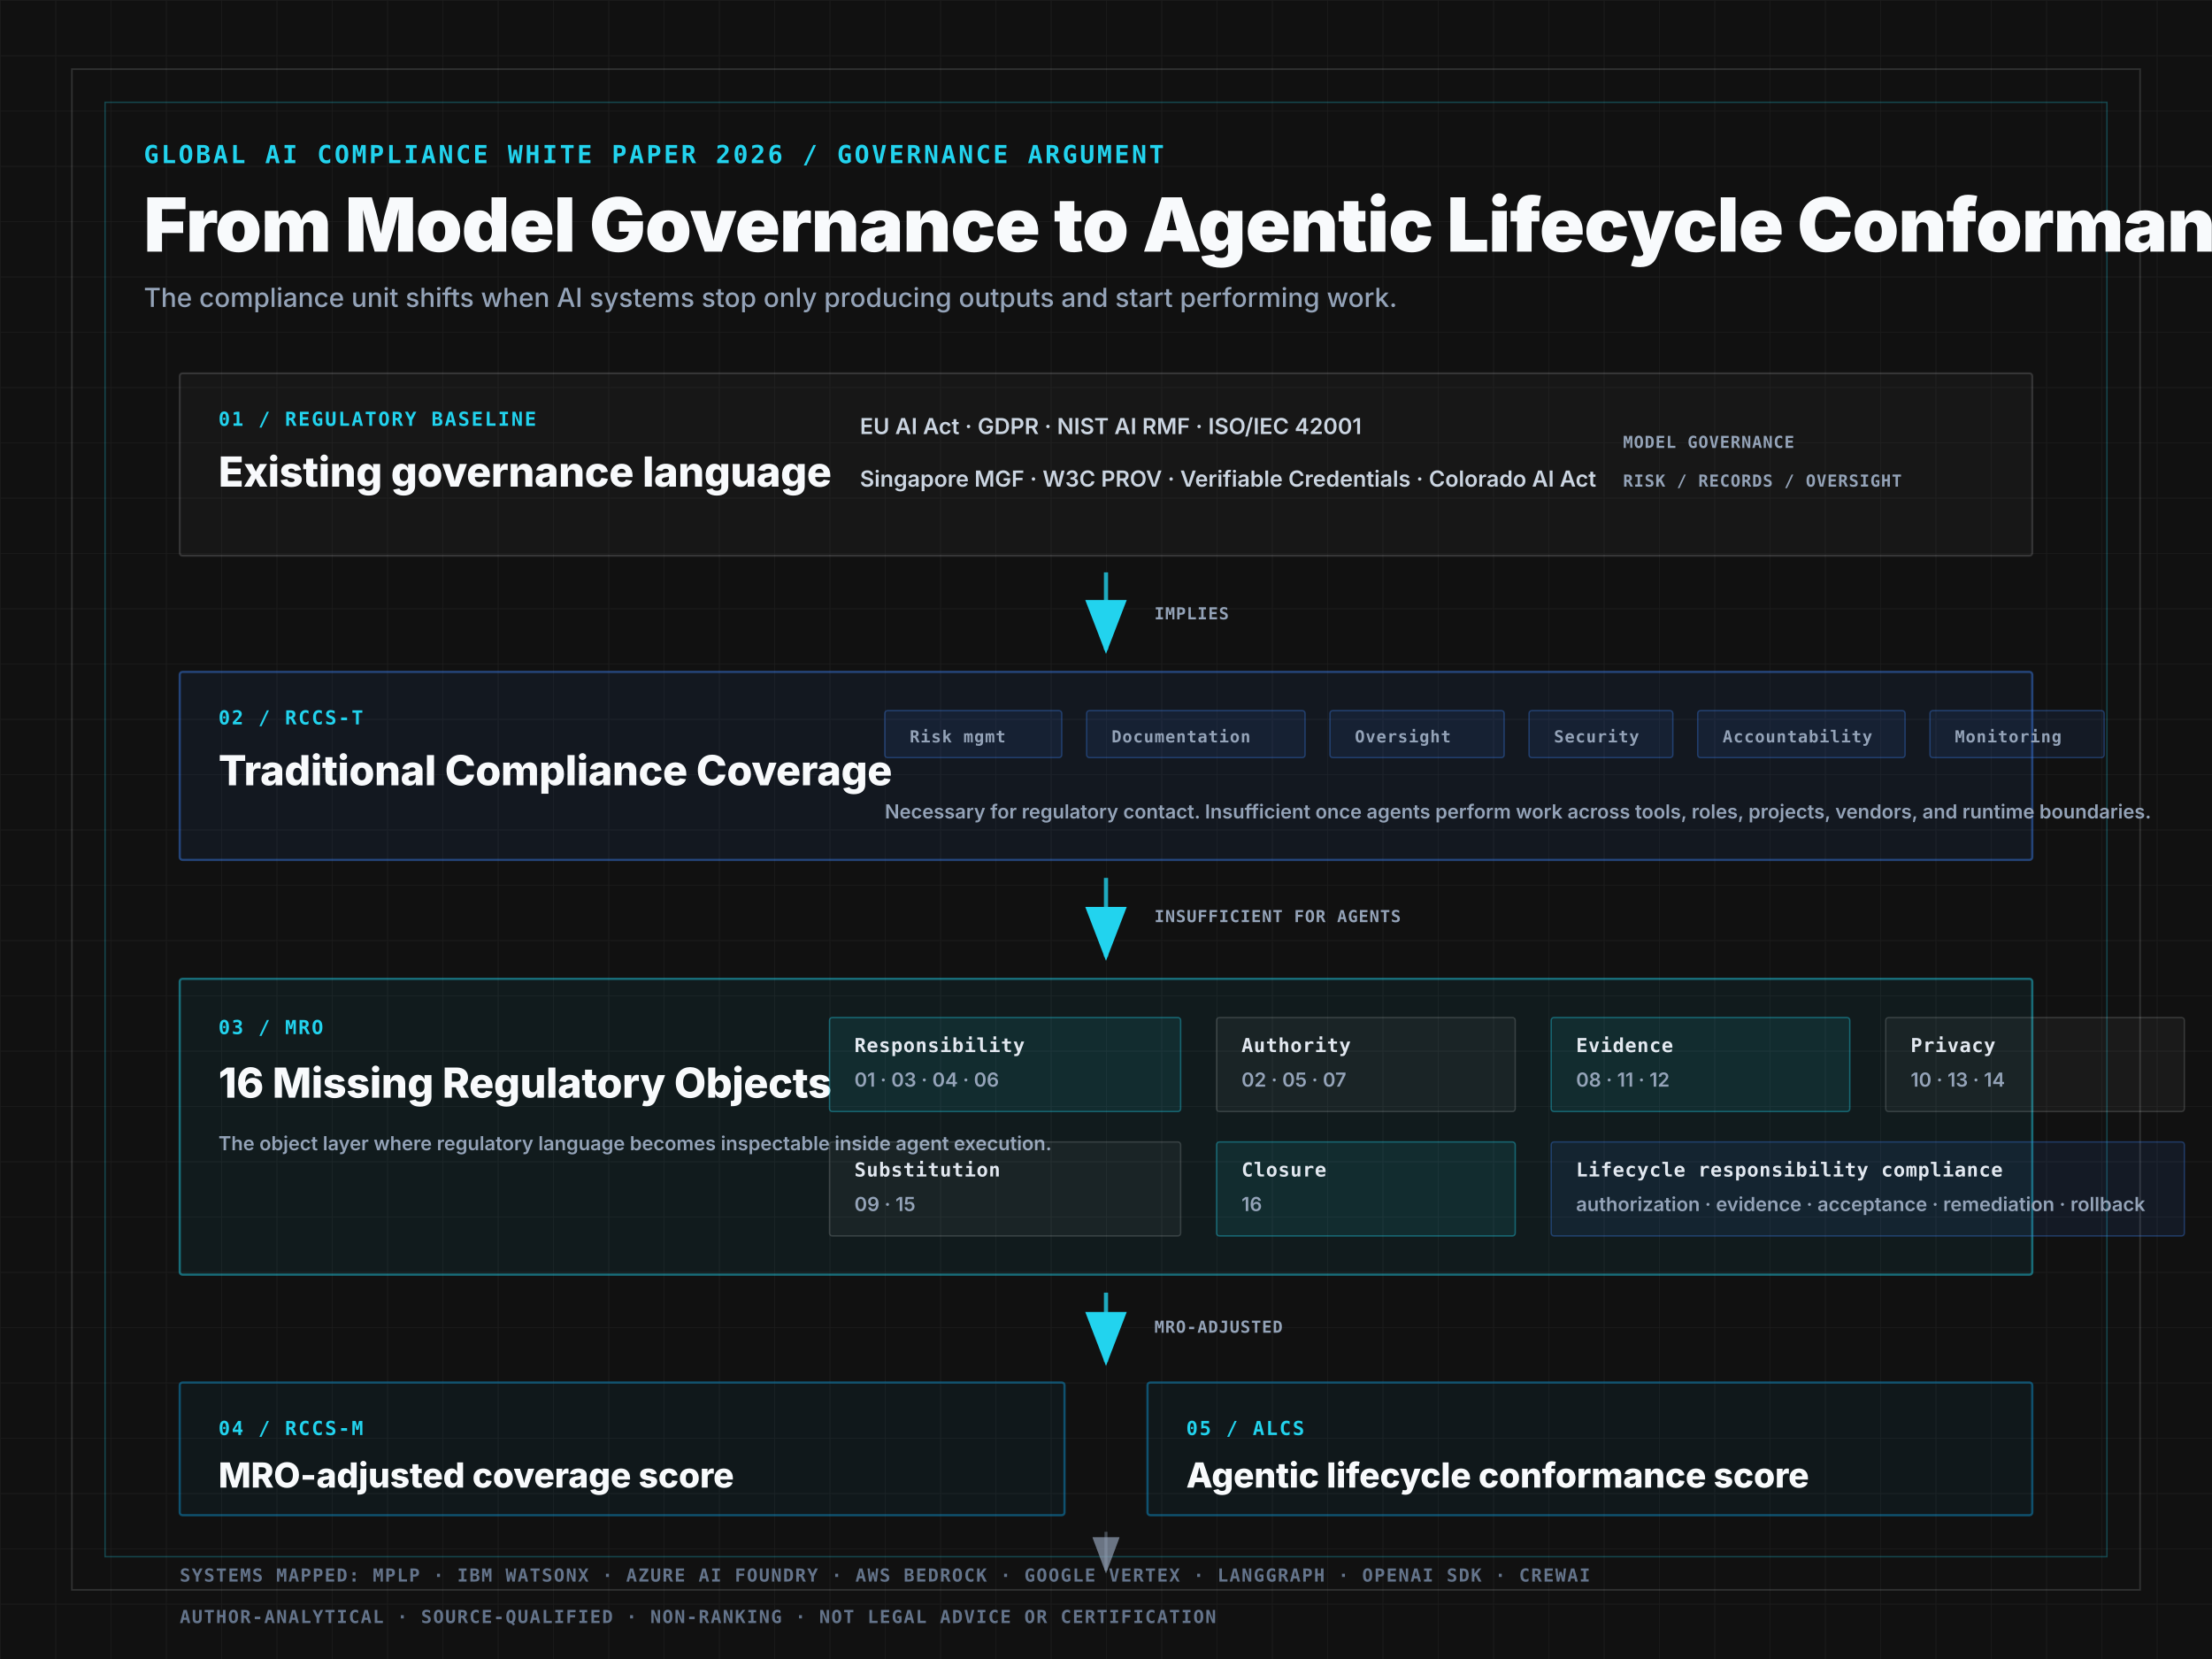
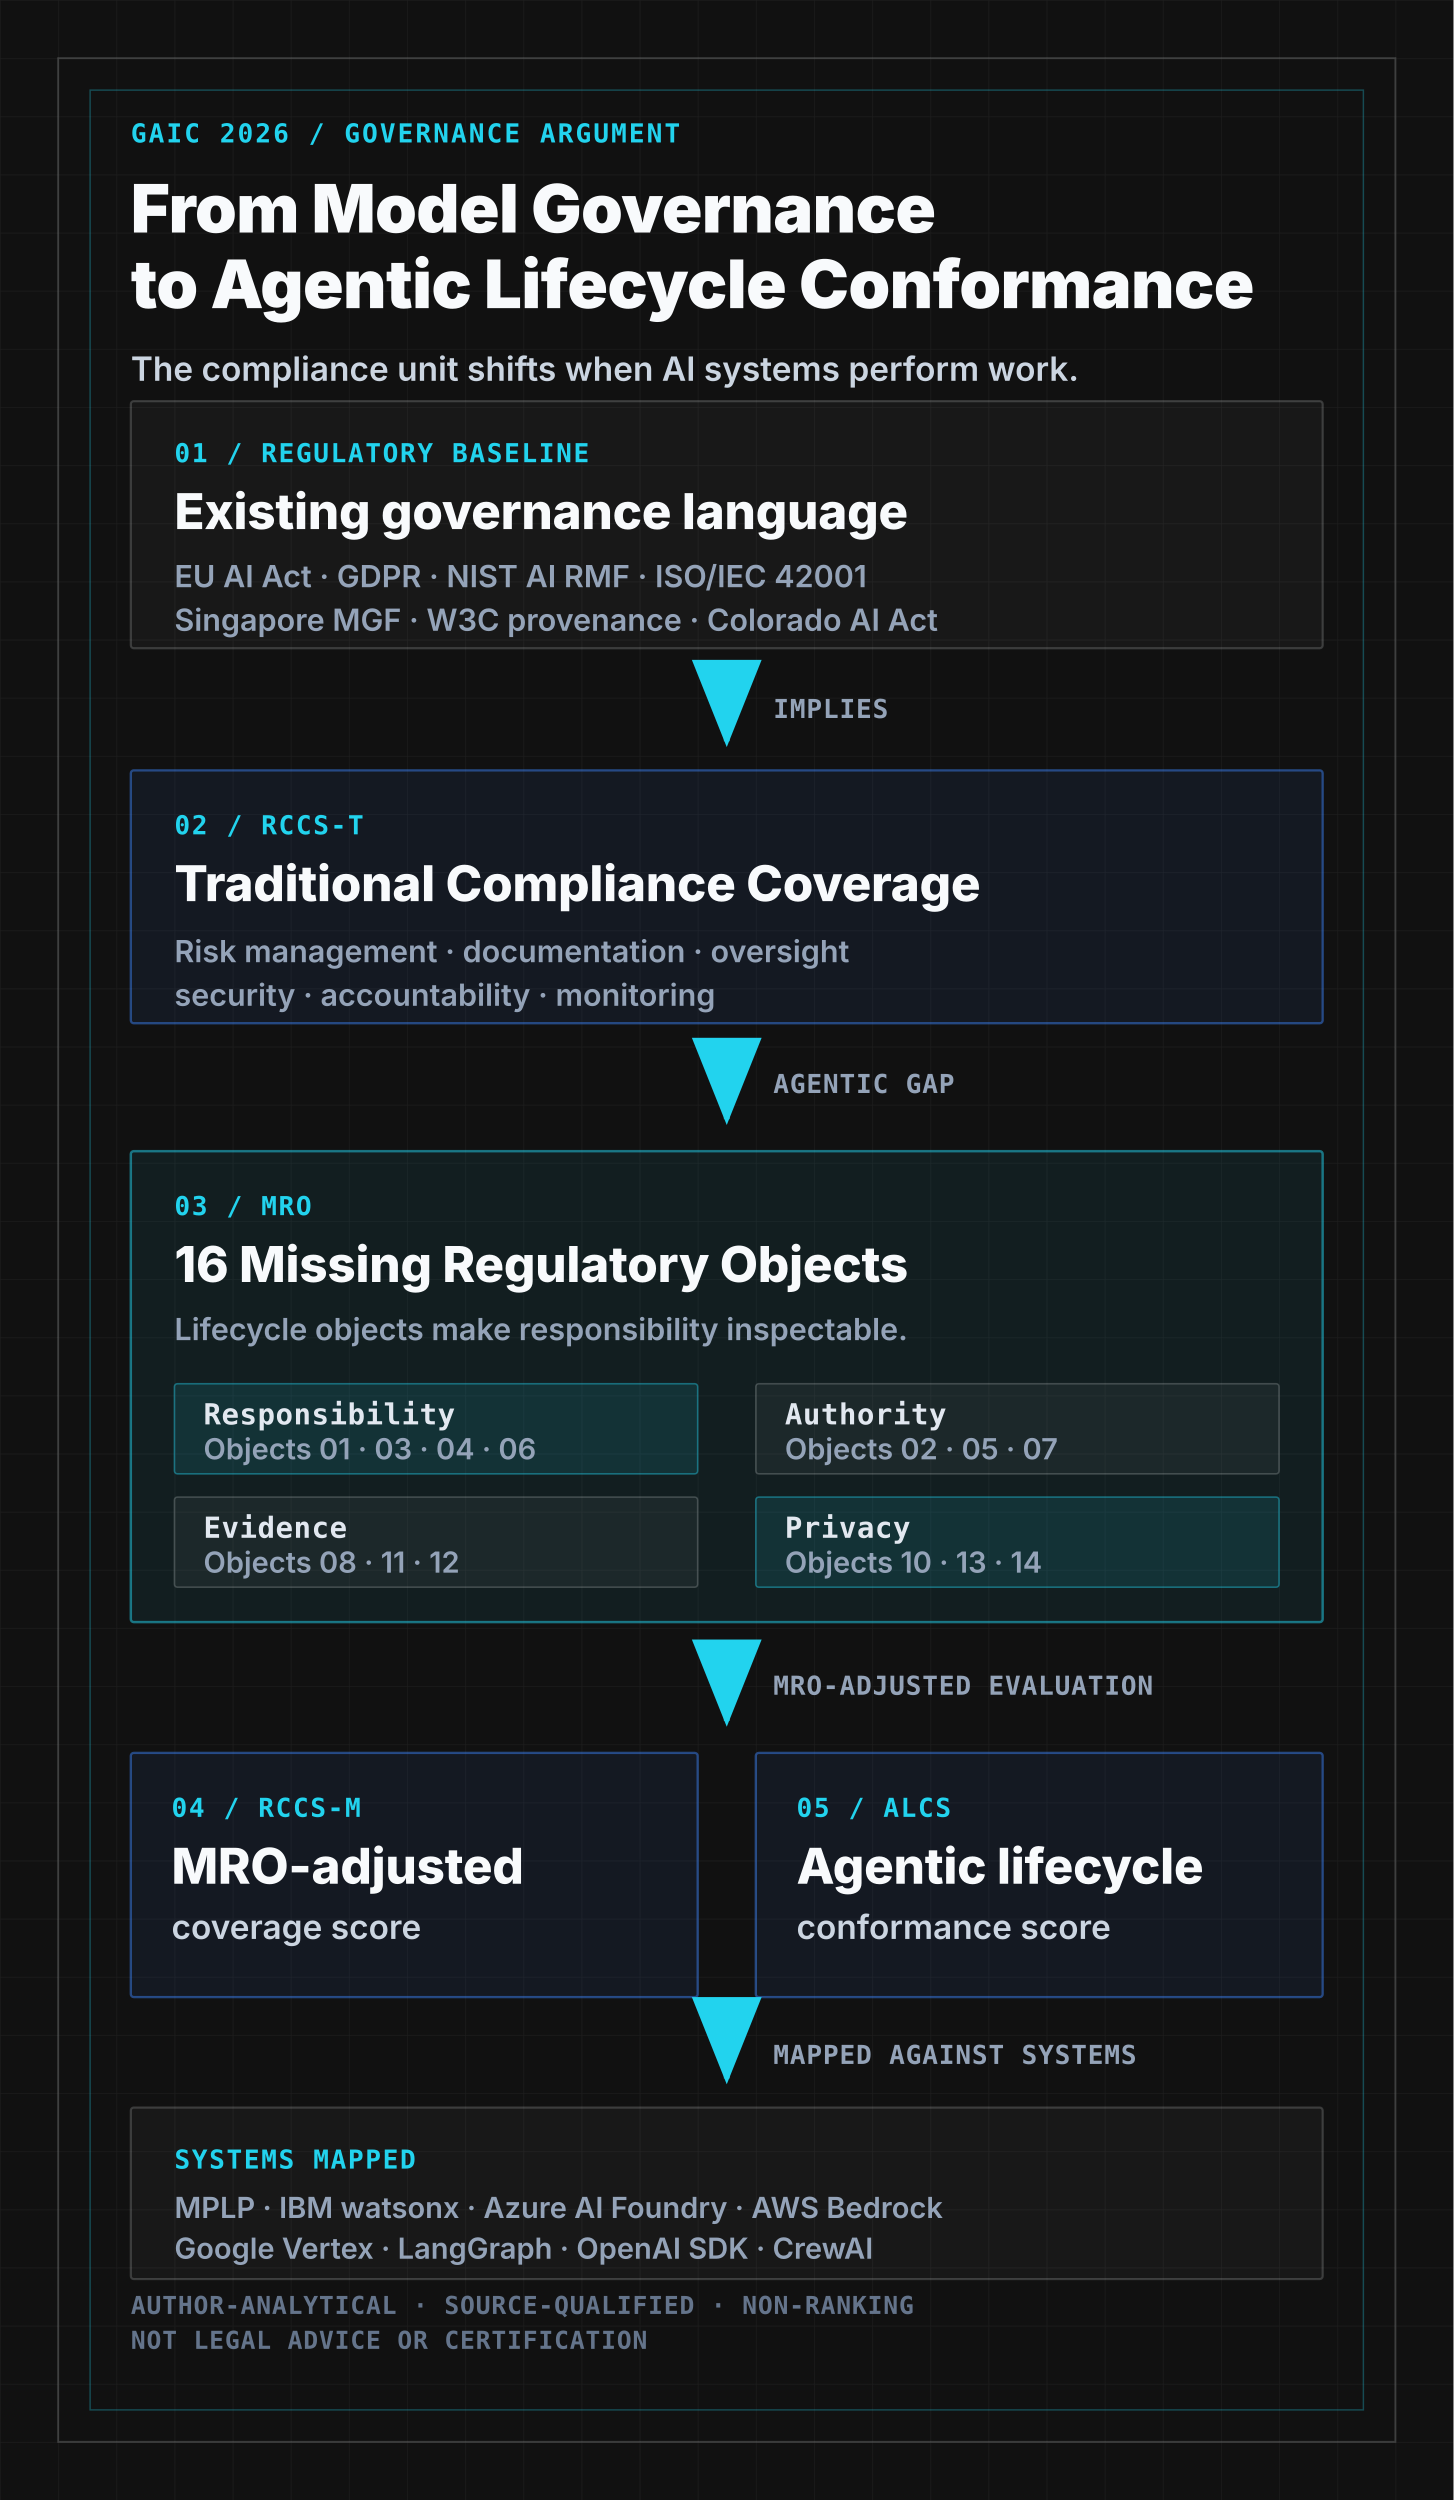
- <svg xmlns="http://www.w3.org/2000/svg" width="1600" height="1200" viewBox="0 0 1600 1200" role="img" aria-labelledby="title desc">
+ <svg xmlns="http://www.w3.org/2000/svg" width="1000" height="1720" viewBox="0 0 1000 1720" role="img" aria-labelledby="title desc">
  <defs>
    <style>
      .bg { fill: #111111; }
      .grid-line { stroke: rgba(241,245,249,0.055); stroke-width: 1; }
-       .frame { fill: none; stroke: rgba(241,245,249,0.14); stroke-width: 1.2; }
-       .panel { fill: rgba(255,255,255,0.026); stroke: rgba(241,245,249,0.15); stroke-width: 1.4; }
-       .panel-strong { fill: rgba(34,211,238,0.055); stroke: rgba(34,211,238,0.46); stroke-width: 1.6; }
-       .panel-blue { fill: rgba(59,130,246,0.065); stroke: rgba(59,130,246,0.44); stroke-width: 1.6; }
-       .panel-proof { fill: rgba(14,165,233,0.05); stroke: rgba(14,165,233,0.42); stroke-width: 1.6; }
-       .kicker { fill: #22d3ee; font-family: "JetBrains Mono", Menlo, monospace; font-size: 18px; font-weight: 800; letter-spacing: 1.7px; }
-       .title { fill: #f8fafc; font-family: "Outfit", Inter, sans-serif; font-size: 54px; font-weight: 850; letter-spacing: -0.5px; }
-       .subtitle { fill: #94a3b8; font-family: Inter, sans-serif; font-size: 19px; font-weight: 500; }
-       .step-label { fill: #22d3ee; font-family: "JetBrains Mono", Menlo, monospace; font-size: 14px; font-weight: 800; letter-spacing: 1.2px; }
-       .step-title { fill: #f8fafc; font-family: "Outfit", Inter, sans-serif; font-size: 30px; font-weight: 800; letter-spacing: -0.2px; }
-       .step-title-small { fill: #f8fafc; font-family: "Outfit", Inter, sans-serif; font-size: 25px; font-weight: 800; letter-spacing: -0.1px; }
-       .body { fill: #cbd5e1; font-family: Inter, sans-serif; font-size: 16px; font-weight: 560; }
-       .body-small { fill: #94a3b8; font-family: Inter, sans-serif; font-size: 14px; font-weight: 560; }
-       .mono { fill: #e2e8f0; font-family: "JetBrains Mono", Menlo, monospace; font-size: 14px; font-weight: 800; letter-spacing: 0.4px; }
-       .mono-muted { fill: #94a3b8; font-family: "JetBrains Mono", Menlo, monospace; font-size: 12px; font-weight: 800; letter-spacing: 0.55px; }
-       .arrow { stroke: rgba(34,211,238,0.78); stroke-width: 3; fill: none; marker-end: url(#arrow); }
-       .arrow-muted { stroke: rgba(148,163,184,0.38); stroke-width: 2.2; fill: none; marker-end: url(#arrowMuted); }
-       .divider { stroke: rgba(241,245,249,0.12); stroke-width: 1; }
-       .chip { fill: rgba(255,255,255,0.04); stroke: rgba(241,245,249,0.16); stroke-width: 1; }
-       .chip-hot { fill: rgba(34,211,238,0.09); stroke: rgba(34,211,238,0.38); stroke-width: 1; }
-       .chip-blue { fill: rgba(59,130,246,0.09); stroke: rgba(59,130,246,0.34); stroke-width: 1; }
-       .footer { fill: #64748b; font-family: "JetBrains Mono", Menlo, monospace; font-size: 13px; font-weight: 800; letter-spacing: 0.9px; }
+       .frame { fill: none; stroke: rgba(241,245,249,0.18); stroke-width: 1.3; }
+       .inner-frame { fill: none; stroke: rgba(34,211,238,0.3); stroke-width: 1; }
+       .panel { fill: rgba(255,255,255,0.032); stroke: rgba(241,245,249,0.18); stroke-width: 1.5; }
+       .panel-blue { fill: rgba(59,130,246,0.075); stroke: rgba(59,130,246,0.48); stroke-width: 1.6; }
+       .panel-hot { fill: rgba(34,211,238,0.07); stroke: rgba(34,211,238,0.5); stroke-width: 1.7; }
+       .chip { fill: rgba(255,255,255,0.045); stroke: rgba(241,245,249,0.2); stroke-width: 1.1; }
+       .chip-hot { fill: rgba(34,211,238,0.11); stroke: rgba(34,211,238,0.42); stroke-width: 1.1; }
+       .kicker { fill: #22d3ee; font-family: "JetBrains Mono", Menlo, monospace; font-size: 18px; font-weight: 800; letter-spacing: 1.4px; }
+       .title { fill: #f8fafc; font-family: "Outfit", Inter, sans-serif; font-size: 46px; font-weight: 850; letter-spacing: -0.35px; }
+       .subtitle { fill: #cbd5e1; font-family: Inter, sans-serif; font-size: 23px; font-weight: 560; }
+       .step { fill: #22d3ee; font-family: "JetBrains Mono", Menlo, monospace; font-size: 18px; font-weight: 800; letter-spacing: 1.1px; }
+       .heading { fill: #f8fafc; font-family: "Outfit", Inter, sans-serif; font-size: 34px; font-weight: 830; letter-spacing: -0.15px; }
+       .body { fill: #cbd5e1; font-family: Inter, sans-serif; font-size: 23px; font-weight: 560; }
+       .body-muted { fill: #94a3b8; font-family: Inter, sans-serif; font-size: 21px; font-weight: 560; }
+       .body-small { fill: #94a3b8; font-family: Inter, sans-serif; font-size: 20px; font-weight: 560; }
+       .mono { fill: #e2e8f0; font-family: "JetBrains Mono", Menlo, monospace; font-size: 20px; font-weight: 800; letter-spacing: 0.35px; }
+       .mono-small { fill: #94a3b8; font-family: "JetBrains Mono", Menlo, monospace; font-size: 17px; font-weight: 800; letter-spacing: 0.55px; }
+       .footer { fill: #64748b; font-family: "JetBrains Mono", Menlo, monospace; font-size: 17px; font-weight: 800; letter-spacing: 0.55px; }
+       .arrow { stroke: rgba(34,211,238,0.84); stroke-width: 4; fill: none; marker-end: url(#arrow); }
+       .arrow-text { fill: #94a3b8; font-family: "JetBrains Mono", Menlo, monospace; font-size: 18px; font-weight: 800; letter-spacing: 0.55px; }
    </style>
    <pattern id="grid" width="40" height="40" patternUnits="userSpaceOnUse">
      <path d="M 40 0 L 0 0 0 40" fill="none" class="grid-line" />
    </pattern>
-     <marker id="arrow" markerWidth="13" markerHeight="10" refX="12" refY="5" orient="auto">
-       <path d="M0,0 L13,5 L0,10 Z" fill="#22d3ee" />
-     </marker>
-     <marker id="arrowMuted" markerWidth="12" markerHeight="9" refX="11" refY="4.5" orient="auto">
-       <path d="M0,0 L12,4.5 L0,9 Z" fill="#94a3b8" opacity="0.68" />
+     <marker id="arrow" markerWidth="15" markerHeight="12" refX="14" refY="6" orient="auto">
+       <path d="M0,0 L15,6 L0,12 Z" fill="#22d3ee" />
    </marker>
  </defs>
-   <rect width="1600" height="1200" class="bg" />
-   <rect width="1600" height="1200" fill="url(#grid)" />
-   <rect x="52" y="50" width="1496" height="1100" class="frame" />
-   <rect x="76" y="74" width="1448" height="1052" fill="none" stroke="rgba(34,211,238,0.28)" stroke-width="1" />
-   <g transform="translate(104 118)">
-     <text x="0" y="0" class="kicker">GLOBAL AI COMPLIANCE WHITE PAPER 2026 / GOVERNANCE ARGUMENT</text>
-     <text x="0" y="64" class="title">From Model Governance to Agentic Lifecycle Conformance</text>
-     <text x="0" y="104" class="subtitle">The compliance unit shifts when AI systems stop only producing outputs and start performing work.</text>
+   <rect width="1000" height="1720" class="bg" />
+   <rect width="1000" height="1720" fill="url(#grid)" />
+   <rect x="40" y="40" width="920" height="1640" class="frame" />
+   <rect x="62" y="62" width="876" height="1596" class="inner-frame" />
+   <g transform="translate(90 98)">
+     <text x="0" y="0" class="kicker">GAIC 2026 / GOVERNANCE ARGUMENT</text>
+     <text x="0" y="62" class="title">From Model Governance</text>
+     <text x="0" y="114" class="title">to Agentic Lifecycle Conformance</text>
+     <text x="0" y="164" class="subtitle">The compliance unit shifts when AI systems perform work.</text>
  </g>
-   <g transform="translate(130 270)">
-     <rect width="1340" height="132" rx="2" class="panel" />
-     <text x="28" y="38" class="step-label">01 / REGULATORY BASELINE</text>
-     <text x="28" y="82" class="step-title">Existing governance language</text>
-     <text x="492" y="44" class="body">EU AI Act · GDPR · NIST AI RMF · ISO/IEC 42001</text>
-     <text x="492" y="82" class="body">Singapore MGF · W3C PROV · Verifiable Credentials · Colorado AI Act</text>
-     <text x="1044" y="54" class="mono-muted">MODEL GOVERNANCE</text>
-     <text x="1044" y="82" class="mono-muted">RISK / RECORDS / OVERSIGHT</text>
+   <g transform="translate(90 276)">
+     <rect width="820" height="170" rx="2" class="panel" />
+     <text x="30" y="42" class="step">01 / REGULATORY BASELINE</text>
+     <text x="30" y="88" class="heading">Existing governance language</text>
+     <text x="30" y="128" class="body-muted">EU AI Act · GDPR · NIST AI RMF · ISO/IEC 42001</text>
+     <text x="30" y="158" class="body-muted">Singapore MGF · W3C provenance · Colorado AI Act</text>
  </g>
-   <path d="M800 414 L800 470" class="arrow" />
-   <text x="835" y="448" class="mono-muted">IMPLIES</text>
-   <g transform="translate(130 486)">
-     <rect width="1340" height="136" rx="2" class="panel-blue" />
-     <text x="28" y="38" class="step-label">02 / RCCS-T</text>
-     <text x="28" y="82" class="step-title">Traditional Compliance Coverage</text>
-     <g transform="translate(510 28)">
-       <rect x="0" y="0" width="128" height="34" rx="2" class="chip-blue" />
-       <text x="18" y="23" class="mono-muted">Risk mgmt</text>
-       <rect x="146" y="0" width="158" height="34" rx="2" class="chip-blue" />
-       <text x="164" y="23" class="mono-muted">Documentation</text>
-       <rect x="322" y="0" width="126" height="34" rx="2" class="chip-blue" />
-       <text x="340" y="23" class="mono-muted">Oversight</text>
-       <rect x="466" y="0" width="104" height="34" rx="2" class="chip-blue" />
-       <text x="484" y="23" class="mono-muted">Security</text>
-       <rect x="588" y="0" width="150" height="34" rx="2" class="chip-blue" />
-       <text x="606" y="23" class="mono-muted">Accountability</text>
-       <rect x="756" y="0" width="126" height="34" rx="2" class="chip-blue" />
-       <text x="774" y="23" class="mono-muted">Monitoring</text>
-       <text x="0" y="78" class="body-small">Necessary for regulatory contact. Insufficient once agents perform work across tools, roles, projects, vendors, and runtime boundaries.</text>
-     </g>
+   <path d="M500 462 L500 510" class="arrow" />
+   <text x="532" y="494" class="arrow-text">IMPLIES</text>
+   <g transform="translate(90 530)">
+     <rect width="820" height="174" rx="2" class="panel-blue" />
+     <text x="30" y="44" class="step">02 / RCCS-T</text>
+     <text x="30" y="90" class="heading">Traditional Compliance Coverage</text>
+     <text x="30" y="132" class="body-muted">Risk management · documentation · oversight</text>
+     <text x="30" y="162" class="body-muted">security · accountability · monitoring</text>
  </g>
-   <path d="M800 635 L800 692" class="arrow" />
-   <text x="835" y="667" class="mono-muted">INSUFFICIENT FOR AGENTS</text>
-   <g transform="translate(130 708)">
-     <rect width="1340" height="214" rx="2" class="panel-strong" />
-     <text x="28" y="40" class="step-label">03 / MRO</text>
-     <text x="28" y="86" class="step-title">16 Missing Regulatory Objects</text>
-     <text x="28" y="124" class="body-small">The object layer where regulatory language becomes inspectable inside agent execution.</text>
-     <g transform="translate(470 28)">
-       <rect x="0" y="0" width="254" height="68" rx="2" class="chip-hot" />
-       <text x="18" y="25" class="mono">Responsibility</text>
-       <text x="18" y="50" class="body-small">01 · 03 · 04 · 06</text>
-       <rect x="280" y="0" width="216" height="68" rx="2" class="chip" />
-       <text x="298" y="25" class="mono">Authority</text>
-       <text x="298" y="50" class="body-small">02 · 05 · 07</text>
-       <rect x="522" y="0" width="216" height="68" rx="2" class="chip-hot" />
-       <text x="540" y="25" class="mono">Evidence</text>
-       <text x="540" y="50" class="body-small">08 · 11 · 12</text>
-       <rect x="764" y="0" width="216" height="68" rx="2" class="chip" />
-       <text x="782" y="25" class="mono">Privacy</text>
-       <text x="782" y="50" class="body-small">10 · 13 · 14</text>
-       <rect x="0" y="90" width="254" height="68" rx="2" class="chip" />
-       <text x="18" y="115" class="mono">Substitution</text>
-       <text x="18" y="140" class="body-small">09 · 15</text>
-       <rect x="280" y="90" width="216" height="68" rx="2" class="chip-hot" />
-       <text x="298" y="115" class="mono">Closure</text>
-       <text x="298" y="140" class="body-small">16</text>
-       <rect x="522" y="90" width="458" height="68" rx="2" class="chip-blue" />
-       <text x="540" y="115" class="mono">Lifecycle responsibility compliance</text>
-       <text x="540" y="140" class="body-small">authorization · evidence · acceptance · remediation · rollback</text>
-     </g>
+   <path d="M500 720 L500 770" class="arrow" />
+   <text x="532" y="752" class="arrow-text">AGENTIC GAP</text>
+   <g transform="translate(90 792)">
+     <rect width="820" height="324" rx="2" class="panel-hot" />
+     <text x="30" y="44" class="step">03 / MRO</text>
+     <text x="30" y="90" class="heading">16 Missing Regulatory Objects</text>
+     <text x="30" y="130" class="body-muted">Lifecycle objects make responsibility inspectable.</text>
+     <rect x="30" y="160" width="360" height="62" rx="2" class="chip-hot" />
+     <text x="50" y="188" class="mono">Responsibility</text>
+     <text x="50" y="212" class="body-small">Objects 01 · 03 · 04 · 06</text>
+     <rect x="430" y="160" width="360" height="62" rx="2" class="chip" />
+     <text x="450" y="188" class="mono">Authority</text>
+     <text x="450" y="212" class="body-small">Objects 02 · 05 · 07</text>
+     <rect x="30" y="238" width="360" height="62" rx="2" class="chip" />
+     <text x="50" y="266" class="mono">Evidence</text>
+     <text x="50" y="290" class="body-small">Objects 08 · 11 · 12</text>
+     <rect x="430" y="238" width="360" height="62" rx="2" class="chip-hot" />
+     <text x="450" y="266" class="mono">Privacy</text>
+     <text x="450" y="290" class="body-small">Objects 10 · 13 · 14</text>
  </g>
-   <path d="M800 935 L800 985" class="arrow" />
-   <text x="835" y="964" class="mono-muted">MRO-ADJUSTED</text>
-   <g transform="translate(130 1000)">
-     <rect width="640" height="96" rx="2" class="panel-proof" />
-     <text x="28" y="38" class="step-label">04 / RCCS-M</text>
-     <text x="28" y="76" class="step-title-small">MRO-adjusted coverage score</text>
+   <path d="M500 1134 L500 1184" class="arrow" />
+   <text x="532" y="1166" class="arrow-text">MRO-ADJUSTED EVALUATION</text>
+   <g transform="translate(90 1206)">
+     <rect width="390" height="168" rx="2" class="panel-blue" />
+     <text x="28" y="44" class="step">04 / RCCS-M</text>
+     <text x="28" y="90" class="heading">MRO-adjusted</text>
+     <text x="28" y="128" class="body">coverage score</text>
  </g>
-   <g transform="translate(830 1000)">
-     <rect width="640" height="96" rx="2" class="panel-proof" />
-     <text x="28" y="38" class="step-label">05 / ALCS</text>
-     <text x="28" y="76" class="step-title-small">Agentic lifecycle conformance score</text>
+   <g transform="translate(520 1206)">
+     <rect width="390" height="168" rx="2" class="panel-blue" />
+     <text x="28" y="44" class="step">05 / ALCS</text>
+     <text x="28" y="90" class="heading">Agentic lifecycle</text>
+     <text x="28" y="128" class="body">conformance score</text>
  </g>
-   <path d="M800 1108 L800 1136" class="arrow-muted" />
-   <text x="130" y="1144" class="footer">SYSTEMS MAPPED: MPLP · IBM WATSONX · AZURE AI FOUNDRY · AWS BEDROCK · GOOGLE VERTEX · LANGGRAPH · OPENAI SDK · CREWAI</text>
-   <text x="130" y="1174" class="footer">AUTHOR-ANALYTICAL · SOURCE-QUALIFIED · NON-RANKING · NOT LEGAL ADVICE OR CERTIFICATION</text>
+   <path d="M500 1392 L500 1430" class="arrow" />
+   <text x="532" y="1420" class="arrow-text">MAPPED AGAINST SYSTEMS</text>
+   <g transform="translate(90 1450)">
+     <rect width="820" height="118" rx="2" class="panel" />
+     <text x="30" y="42" class="step">SYSTEMS MAPPED</text>
+     <text x="30" y="76" class="body-small">MPLP · IBM watsonx · Azure AI Foundry · AWS Bedrock</text>
+     <text x="30" y="104" class="body-small">Google Vertex · LangGraph · OpenAI SDK · CrewAI</text>
+   </g>
+   <text x="90" y="1592" class="footer">AUTHOR-ANALYTICAL · SOURCE-QUALIFIED · NON-RANKING</text>
+   <text x="90" y="1616" class="footer">NOT LEGAL ADVICE OR CERTIFICATION</text>
</svg>
